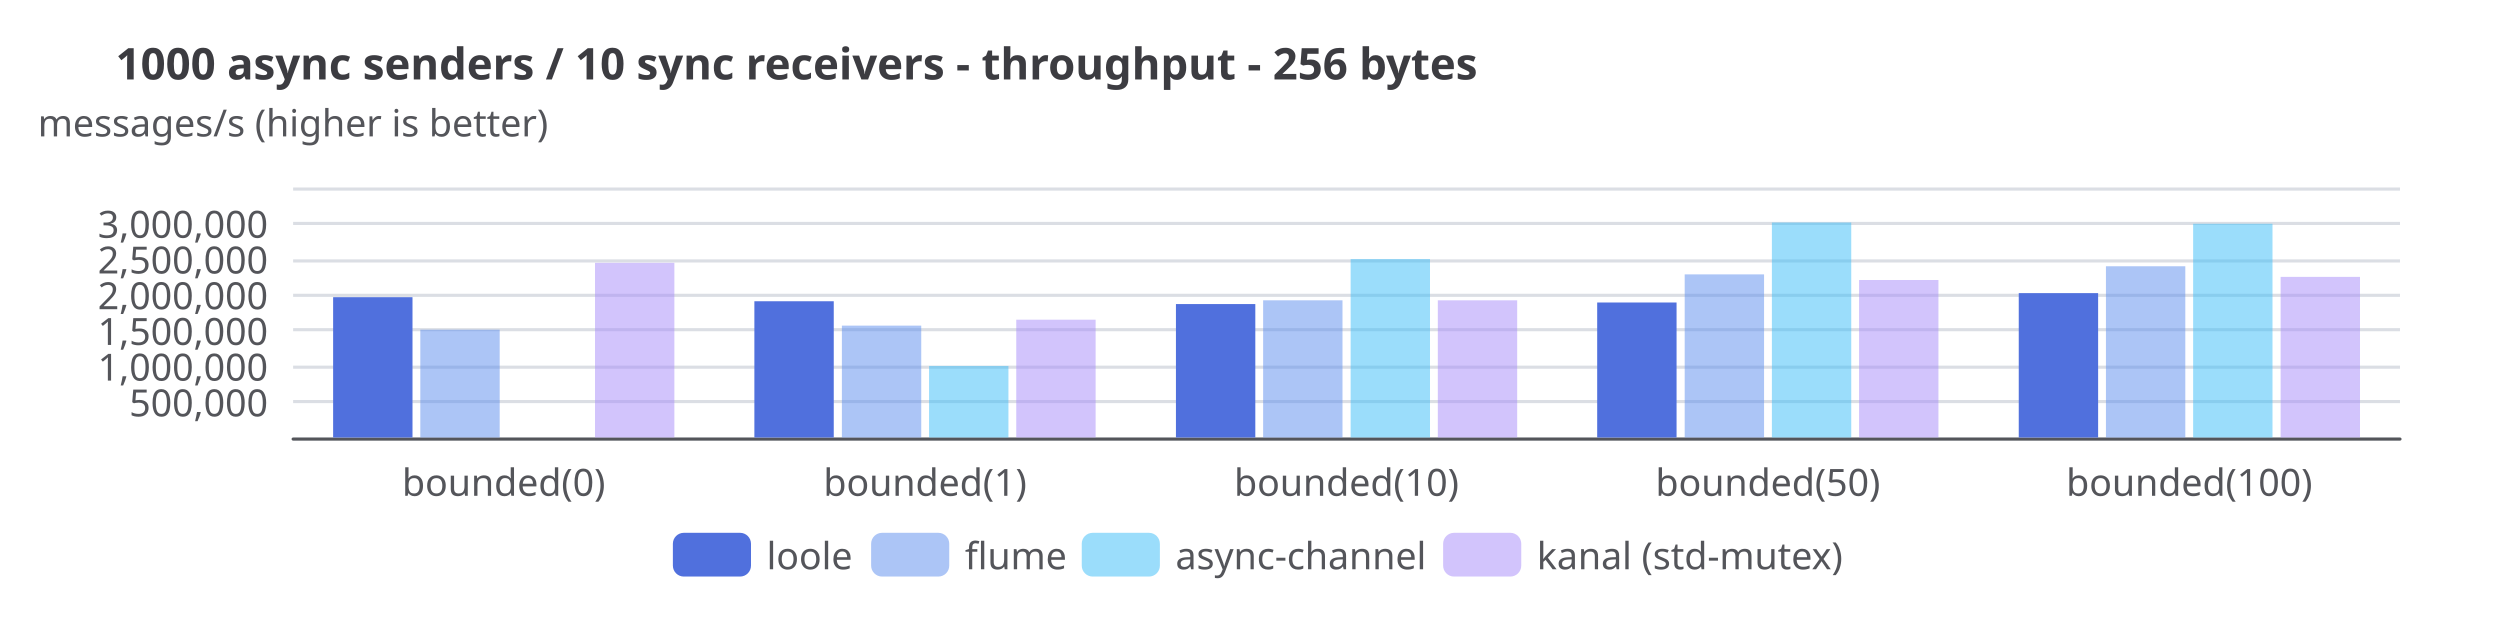
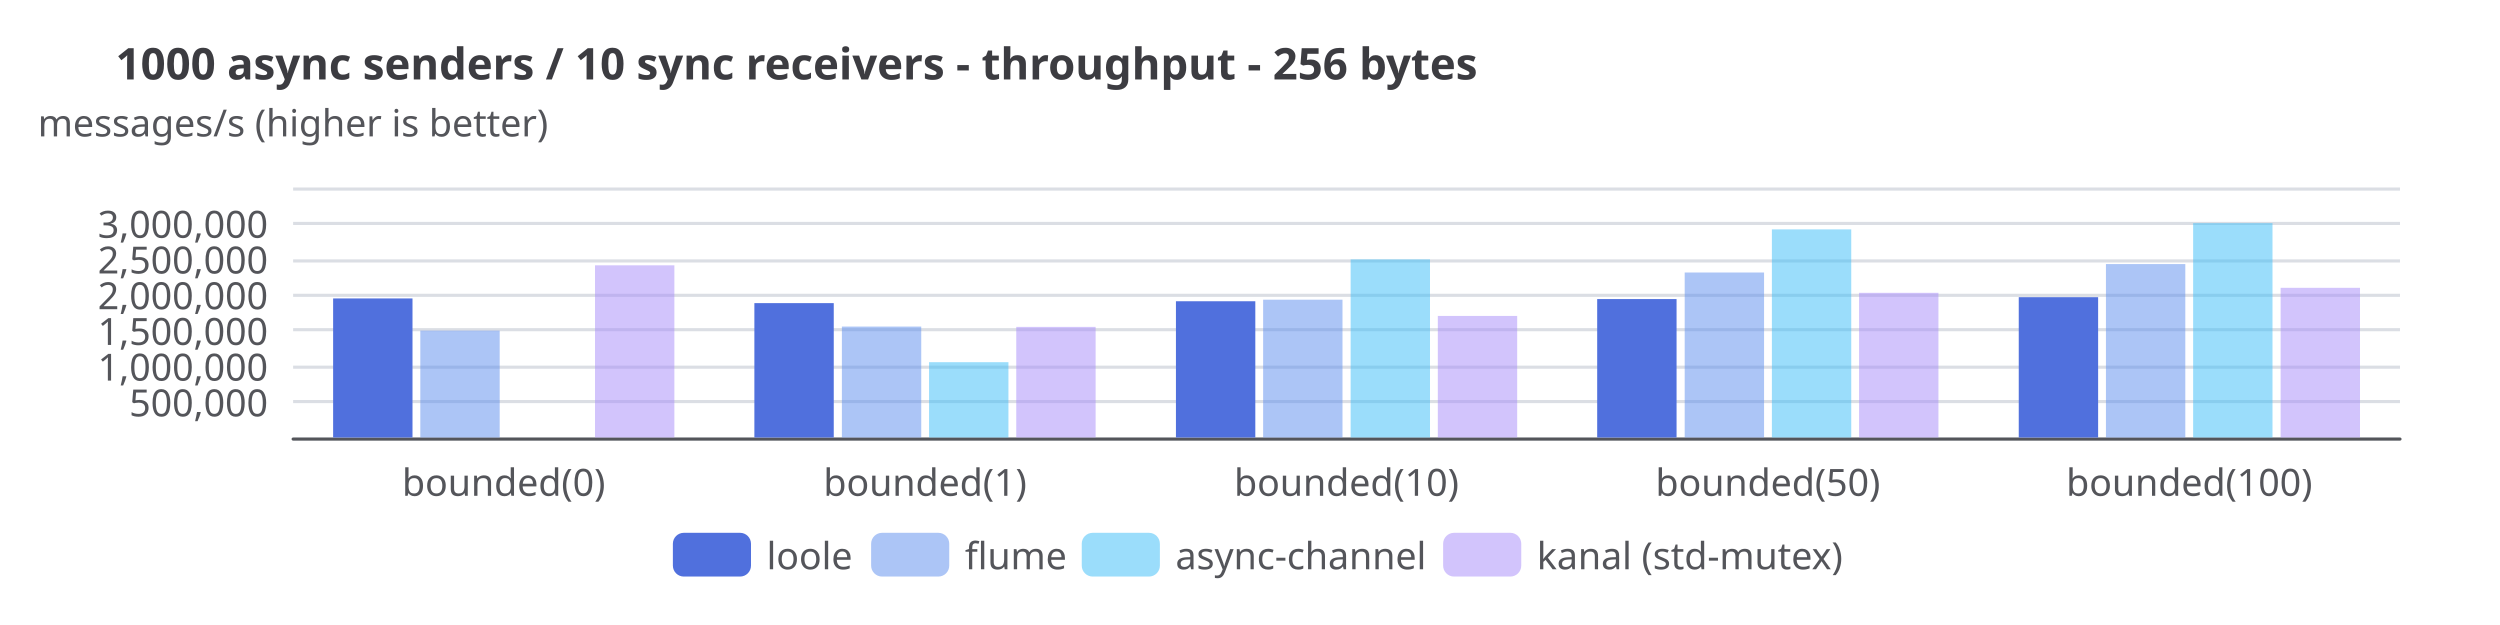
<svg xmlns="http://www.w3.org/2000/svg" width="800" height="200" version="1.1" baseProfile="full" viewBox="0 0 800 200">
  <rect width="800" height="200" x="0" y="0" fill="white" />
  <path d="M93.8 140.5L768 140.5" fill="none" pointer-events="visible" stroke="#dbdee4" class="zr7-cls-50" />
  <path d="M93.8 128.5L768 128.5" fill="none" pointer-events="visible" stroke="#dbdee4" class="zr7-cls-50" />
  <path d="M93.8 117.5L768 117.5" fill="none" pointer-events="visible" stroke="#dbdee4" class="zr7-cls-50" />
  <path d="M93.8 105.5L768 105.5" fill="none" pointer-events="visible" stroke="#dbdee4" class="zr7-cls-50" />
  <path d="M93.8 94.5L768 94.5" fill="none" pointer-events="visible" stroke="#dbdee4" class="zr7-cls-50" />
  <path d="M93.8 83.5L768 83.5" fill="none" pointer-events="visible" stroke="#dbdee4" class="zr7-cls-50" />
  <path d="M93.8 71.5L768 71.5" fill="none" pointer-events="visible" stroke="#dbdee4" class="zr7-cls-50" />
  <path d="M93.8 60.5L768 60.5" fill="none" pointer-events="visible" stroke="#dbdee4" class="zr7-cls-50" />
  <text dominant-baseline="central" text-anchor="middle" style="font-size:12px;font-family:sans-serif;" xml:space="preserve" y="-6" transform="translate(93.76 45)" fill="#54555a">messages/s (higher is better)</text>
  <path d="M93.8 140.5L768 140.5" fill="none" pointer-events="visible" stroke="#54555a" stroke-linecap="round" class="zr7-cls-50" />
  <text dominant-baseline="central" text-anchor="end" style="font-size:12px;font-family:sans-serif;" transform="translate(85.76 128.5714)" fill="#54555a">500,000</text>
  <text dominant-baseline="central" text-anchor="end" style="font-size:12px;font-family:sans-serif;" transform="translate(85.76 117.1429)" fill="#54555a">1,000,000</text>
  <text dominant-baseline="central" text-anchor="end" style="font-size:12px;font-family:sans-serif;" transform="translate(85.76 105.7143)" fill="#54555a">1,500,000</text>
  <text dominant-baseline="central" text-anchor="end" style="font-size:12px;font-family:sans-serif;" transform="translate(85.76 94.2857)" fill="#54555a">2,000,000</text>
  <text dominant-baseline="central" text-anchor="end" style="font-size:12px;font-family:sans-serif;" transform="translate(85.76 82.8571)" fill="#54555a">2,500,000</text>
  <text dominant-baseline="central" text-anchor="end" style="font-size:12px;font-family:sans-serif;" transform="translate(85.76 71.4286)" fill="#54555a">3,000,000</text>
  <text dominant-baseline="central" text-anchor="middle" style="font-size:12px;font-family:sans-serif;" y="6" transform="translate(161.184 148)" fill="#54555a">bounded(0)</text>
  <text dominant-baseline="central" text-anchor="middle" style="font-size:12px;font-family:sans-serif;" y="6" transform="translate(296.032 148)" fill="#54555a">bounded(1)</text>
  <text dominant-baseline="central" text-anchor="middle" style="font-size:12px;font-family:sans-serif;" y="6" transform="translate(430.88 148)" fill="#54555a">bounded(10)</text>
  <text dominant-baseline="central" text-anchor="middle" style="font-size:12px;font-family:sans-serif;" y="6" transform="translate(565.728 148)" fill="#54555a">bounded(50)</text>
  <text dominant-baseline="central" text-anchor="middle" style="font-size:12px;font-family:sans-serif;" y="6" transform="translate(700.576 148)" fill="#54555a">bounded(100)</text>
-   <path d="M106.6 140l25.4 0l0 -44.9l-25.4 0Z" fill="#5070dd" ecmeta_series_index="0" ecmeta_data_index="0" ecmeta_ssr_type="chart" class="zr7-cls-51" />
-   <path d="M241.4 140l25.4 0l0 -43.6l-25.4 0Z" fill="#5070dd" ecmeta_series_index="0" ecmeta_data_index="1" ecmeta_ssr_type="chart" class="zr7-cls-51" />
-   <path d="M376.3 140l25.4 0l0 -42.7l-25.4 0Z" fill="#5070dd" ecmeta_series_index="0" ecmeta_data_index="2" ecmeta_ssr_type="chart" class="zr7-cls-51" />
-   <path d="M511.1 140l25.4 0l0 -43.2l-25.4 0Z" fill="#5070dd" ecmeta_series_index="0" ecmeta_data_index="3" ecmeta_ssr_type="chart" class="zr7-cls-51" />
-   <path d="M646 140l25.4 0l0 -46.2l-25.4 0Z" fill="#5070dd" ecmeta_series_index="0" ecmeta_data_index="4" ecmeta_ssr_type="chart" class="zr7-cls-51" />
-   <path d="M134.5 140l25.4 0l0 -34.5l-25.4 0Z" fill="rgb(91,141,239)" fill-opacity="0.5" ecmeta_series_index="1" ecmeta_data_index="0" ecmeta_ssr_type="chart" class="zr7-cls-52" />
-   <path d="M269.4 140l25.4 0l0 -35.8l-25.4 0Z" fill="rgb(91,141,239)" fill-opacity="0.5" ecmeta_series_index="1" ecmeta_data_index="1" ecmeta_ssr_type="chart" class="zr7-cls-52" />
-   <path d="M404.2 140l25.4 0l0 -43.9l-25.4 0Z" fill="rgb(91,141,239)" fill-opacity="0.5" ecmeta_series_index="1" ecmeta_data_index="2" ecmeta_ssr_type="chart" class="zr7-cls-52" />
-   <path d="M539.1 140l25.4 0l0 -52.2l-25.4 0Z" fill="rgb(91,141,239)" fill-opacity="0.5" ecmeta_series_index="1" ecmeta_data_index="3" ecmeta_ssr_type="chart" class="zr7-cls-52" />
-   <path d="M673.9 140l25.4 0l0 -54.8l-25.4 0Z" fill="rgb(91,141,239)" fill-opacity="0.5" ecmeta_series_index="1" ecmeta_data_index="4" ecmeta_ssr_type="chart" class="zr7-cls-52" />
-   <path d="M297.3 140l25.4 0l0 -22.9l-25.4 0Z" fill="rgb(56,189,248)" fill-opacity="0.5" ecmeta_series_index="2" ecmeta_data_index="1" ecmeta_ssr_type="chart" class="zr7-cls-53" />
-   <path d="M432.2 140l25.4 0l0 -57.1l-25.4 0Z" fill="rgb(56,189,248)" fill-opacity="0.5" ecmeta_series_index="2" ecmeta_data_index="2" ecmeta_ssr_type="chart" class="zr7-cls-53" />
-   <path d="M567 140l25.4 0l0 -68.8l-25.4 0Z" fill="rgb(56,189,248)" fill-opacity="0.5" ecmeta_series_index="2" ecmeta_data_index="3" ecmeta_ssr_type="chart" class="zr7-cls-53" />
-   <path d="M701.8 140l25.4 0l0 -68.4l-25.4 0Z" fill="rgb(56,189,248)" fill-opacity="0.5" ecmeta_series_index="2" ecmeta_data_index="4" ecmeta_ssr_type="chart" class="zr7-cls-53" />
-   <path d="M190.4 140l25.4 0l0 -55.9l-25.4 0Z" fill="rgb(167,139,250)" fill-opacity="0.5" ecmeta_series_index="3" ecmeta_data_index="0" ecmeta_ssr_type="chart" class="zr7-cls-54" />
-   <path d="M325.2 140l25.4 0l0 -37.7l-25.4 0Z" fill="rgb(167,139,250)" fill-opacity="0.5" ecmeta_series_index="3" ecmeta_data_index="1" ecmeta_ssr_type="chart" class="zr7-cls-54" />
-   <path d="M460.1 140l25.4 0l0 -43.9l-25.4 0Z" fill="rgb(167,139,250)" fill-opacity="0.5" ecmeta_series_index="3" ecmeta_data_index="2" ecmeta_ssr_type="chart" class="zr7-cls-54" />
-   <path d="M594.9 140l25.4 0l0 -50.4l-25.4 0Z" fill="rgb(167,139,250)" fill-opacity="0.5" ecmeta_series_index="3" ecmeta_data_index="3" ecmeta_ssr_type="chart" class="zr7-cls-54" />
-   <path d="M729.8 140l25.4 0l0 -51.4l-25.4 0Z" fill="rgb(167,139,250)" fill-opacity="0.5" ecmeta_series_index="3" ecmeta_data_index="4" ecmeta_ssr_type="chart" class="zr7-cls-54" />
+   <path d="M106.6 140l25.4 0l0 -44.5l-25.4 0Z" fill="#5070dd" ecmeta_series_index="0" ecmeta_data_index="0" ecmeta_ssr_type="chart" class="zr7-cls-51" />
+   <path d="M241.4 140l25.4 0l0 -43l-25.4 0Z" fill="#5070dd" ecmeta_series_index="0" ecmeta_data_index="1" ecmeta_ssr_type="chart" class="zr7-cls-51" />
+   <path d="M376.3 140l25.4 0l0 -43.6l-25.4 0Z" fill="#5070dd" ecmeta_series_index="0" ecmeta_data_index="2" ecmeta_ssr_type="chart" class="zr7-cls-51" />
+   <path d="M511.1 140l25.4 0l0 -44.3l-25.4 0Z" fill="#5070dd" ecmeta_series_index="0" ecmeta_data_index="3" ecmeta_ssr_type="chart" class="zr7-cls-51" />
+   <path d="M646 140l25.4 0l0 -44.9l-25.4 0Z" fill="#5070dd" ecmeta_series_index="0" ecmeta_data_index="4" ecmeta_ssr_type="chart" class="zr7-cls-51" />
+   <path d="M134.5 140l25.4 0l0 -34.2l-25.4 0Z" fill="rgb(91,141,239)" fill-opacity="0.5" ecmeta_series_index="1" ecmeta_data_index="0" ecmeta_ssr_type="chart" class="zr7-cls-52" />
+   <path d="M269.4 140l25.4 0l0 -35.5l-25.4 0Z" fill="rgb(91,141,239)" fill-opacity="0.5" ecmeta_series_index="1" ecmeta_data_index="1" ecmeta_ssr_type="chart" class="zr7-cls-52" />
+   <path d="M404.2 140l25.4 0l0 -44.1l-25.4 0Z" fill="rgb(91,141,239)" fill-opacity="0.5" ecmeta_series_index="1" ecmeta_data_index="2" ecmeta_ssr_type="chart" class="zr7-cls-52" />
+   <path d="M539.1 140l25.4 0l0 -52.8l-25.4 0Z" fill="rgb(91,141,239)" fill-opacity="0.5" ecmeta_series_index="1" ecmeta_data_index="3" ecmeta_ssr_type="chart" class="zr7-cls-52" />
+   <path d="M673.9 140l25.4 0l0 -55.5l-25.4 0Z" fill="rgb(91,141,239)" fill-opacity="0.5" ecmeta_series_index="1" ecmeta_data_index="4" ecmeta_ssr_type="chart" class="zr7-cls-52" />
+   <path d="M297.3 140l25.4 0l0 -24.1l-25.4 0Z" fill="rgb(56,189,248)" fill-opacity="0.5" ecmeta_series_index="2" ecmeta_data_index="1" ecmeta_ssr_type="chart" class="zr7-cls-53" />
+   <path d="M432.2 140l25.4 0l0 -57l-25.4 0Z" fill="rgb(56,189,248)" fill-opacity="0.5" ecmeta_series_index="2" ecmeta_data_index="2" ecmeta_ssr_type="chart" class="zr7-cls-53" />
+   <path d="M567 140l25.4 0l0 -66.6l-25.4 0Z" fill="rgb(56,189,248)" fill-opacity="0.5" ecmeta_series_index="2" ecmeta_data_index="3" ecmeta_ssr_type="chart" class="zr7-cls-53" />
+   <path d="M701.8 140l25.4 0l0 -68.6l-25.4 0Z" fill="rgb(56,189,248)" fill-opacity="0.5" ecmeta_series_index="2" ecmeta_data_index="4" ecmeta_ssr_type="chart" class="zr7-cls-53" />
+   <path d="M190.4 140l25.4 0l0 -55.1l-25.4 0Z" fill="rgb(167,139,250)" fill-opacity="0.5" ecmeta_series_index="3" ecmeta_data_index="0" ecmeta_ssr_type="chart" class="zr7-cls-54" />
+   <path d="M325.2 140l25.4 0l0 -35.4l-25.4 0Z" fill="rgb(167,139,250)" fill-opacity="0.5" ecmeta_series_index="3" ecmeta_data_index="1" ecmeta_ssr_type="chart" class="zr7-cls-54" />
+   <path d="M460.1 140l25.4 0l0 -38.9l-25.4 0Z" fill="rgb(167,139,250)" fill-opacity="0.5" ecmeta_series_index="3" ecmeta_data_index="2" ecmeta_ssr_type="chart" class="zr7-cls-54" />
+   <path d="M594.9 140l25.4 0l0 -46.3l-25.4 0Z" fill="rgb(167,139,250)" fill-opacity="0.5" ecmeta_series_index="3" ecmeta_data_index="3" ecmeta_ssr_type="chart" class="zr7-cls-54" />
+   <path d="M729.8 140l25.4 0l0 -47.9l-25.4 0Z" fill="rgb(167,139,250)" fill-opacity="0.5" ecmeta_series_index="3" ecmeta_data_index="4" ecmeta_ssr_type="chart" class="zr7-cls-54" />
  <path d="M-5 -5.5l379.4 0l0 25l-379.4 0Z" transform="translate(215.32 170.5)" fill="rgb(0,0,0)" fill-opacity="0" stroke="#b7b9be" stroke-width="0" class="zr7-cls-50" />
  <path d="M3.5 0L21.5 0A3.5 3.5 0 0 1 25 3.5L25 10.5A3.5 3.5 0 0 1 21.5 14L3.5 14A3.5 3.5 0 0 1 0 10.5L0 3.5A3.5 3.5 0 0 1 3.5 0Z" transform="translate(215.32 170.5)" fill="#5070dd" ecmeta_series_index="0" ecmeta_data_index="0" ecmeta_ssr_type="legend" ecmeta_silent="true" class="zr7-cls-50" />
  <text dominant-baseline="central" text-anchor="start" style="font-size:12px;font-family:sans-serif;" x="30" y="7" transform="translate(215.32 170.5)" fill="#54555a">loole</text>
  <path d="M0 0l55.4 0l0 14l-55.4 0Z" transform="translate(215.32 170.5)" fill="none" pointer-events="visible" ecmeta_series_index="0" ecmeta_data_index="0" ecmeta_ssr_type="legend" class="zr7-cls-55" />
  <path d="M3.5 0L21.5 0A3.5 3.5 0 0 1 25 3.5L25 10.5A3.5 3.5 0 0 1 21.5 14L3.5 14A3.5 3.5 0 0 1 0 10.5L0 3.5A3.5 3.5 0 0 1 3.5 0Z" transform="translate(278.76 170.5)" fill="rgb(91,141,239)" fill-opacity="0.5" ecmeta_series_index="1" ecmeta_data_index="1" ecmeta_ssr_type="legend" ecmeta_silent="true" class="zr7-cls-50" />
  <text dominant-baseline="central" text-anchor="start" style="font-size:12px;font-family:sans-serif;" x="30" y="7" transform="translate(278.76 170.5)" fill="#54555a">flume</text>
  <path d="M0 0l59.4 0l0 14l-59.4 0Z" transform="translate(278.76 170.5)" fill="none" pointer-events="visible" ecmeta_series_index="1" ecmeta_data_index="1" ecmeta_ssr_type="legend" class="zr7-cls-55" />
  <path d="M3.5 0L21.5 0A3.5 3.5 0 0 1 25 3.5L25 10.5A3.5 3.5 0 0 1 21.5 14L3.5 14A3.5 3.5 0 0 1 0 10.5L0 3.5A3.5 3.5 0 0 1 3.5 0Z" transform="translate(346.16 170.5)" fill="rgb(56,189,248)" fill-opacity="0.5" ecmeta_series_index="2" ecmeta_data_index="2" ecmeta_ssr_type="legend" ecmeta_silent="true" class="zr7-cls-50" />
  <text dominant-baseline="central" text-anchor="start" style="font-size:12px;font-family:sans-serif;" x="30" y="7" transform="translate(346.16 170.5)" fill="#54555a">async-channel</text>
  <path d="M0 0l107.6 0l0 14l-107.6 0Z" transform="translate(346.16 170.5)" fill="none" pointer-events="visible" ecmeta_series_index="2" ecmeta_data_index="2" ecmeta_ssr_type="legend" class="zr7-cls-55" />
  <path d="M3.5 0L21.5 0A3.5 3.5 0 0 1 25 3.5L25 10.5A3.5 3.5 0 0 1 21.5 14L3.5 14A3.5 3.5 0 0 1 0 10.5L0 3.5A3.5 3.5 0 0 1 3.5 0Z" transform="translate(461.8 170.5)" fill="rgb(167,139,250)" fill-opacity="0.5" ecmeta_series_index="3" ecmeta_data_index="3" ecmeta_ssr_type="legend" ecmeta_silent="true" class="zr7-cls-50" />
  <text dominant-baseline="central" text-anchor="start" style="font-size:12px;font-family:sans-serif;" xml:space="preserve" x="30" y="7" transform="translate(461.8 170.5)" fill="#54555a">kanal (std-mutex)</text>
  <path d="M0 0l122.9 0l0 14l-122.9 0Z" transform="translate(461.8 170.5)" fill="none" pointer-events="visible" ecmeta_series_index="3" ecmeta_data_index="3" ecmeta_ssr_type="legend" class="zr7-cls-55" />
  <path d="M-5 -5l410.1 0l0 24l-410.1 0Z" transform="translate(37 13)" fill="rgb(0,0,0)" fill-opacity="0" stroke="#3c3c41" stroke-width="0" class="zr7-cls-50" />
  <text dominant-baseline="central" text-anchor="start" style="font-size:14px;font-family:sans-serif;font-weight:bold;" xml:space="preserve" y="7" transform="translate(37 13)" fill="#3c3c41">1000 async senders / 10 sync receivers - throughput - 256 bytes</text>
  <style>
.zr7-cls-50:hover {
pointer-events:none;
}
.zr7-cls-51:hover {
cursor:pointer;
fill:rgba(88,123,243,1);
}
.zr7-cls-52:hover {
cursor:pointer;
fill:rgba(100,155,255,0.5);
}
.zr7-cls-53:hover {
cursor:pointer;
fill:rgba(61,207,255,0.5);
}
.zr7-cls-54:hover {
cursor:pointer;
fill:rgba(183,152,255,0.5);
}
.zr7-cls-55:hover {
cursor:pointer;
fill:rgba(0,0,0,0);
}



</style>
</svg>
